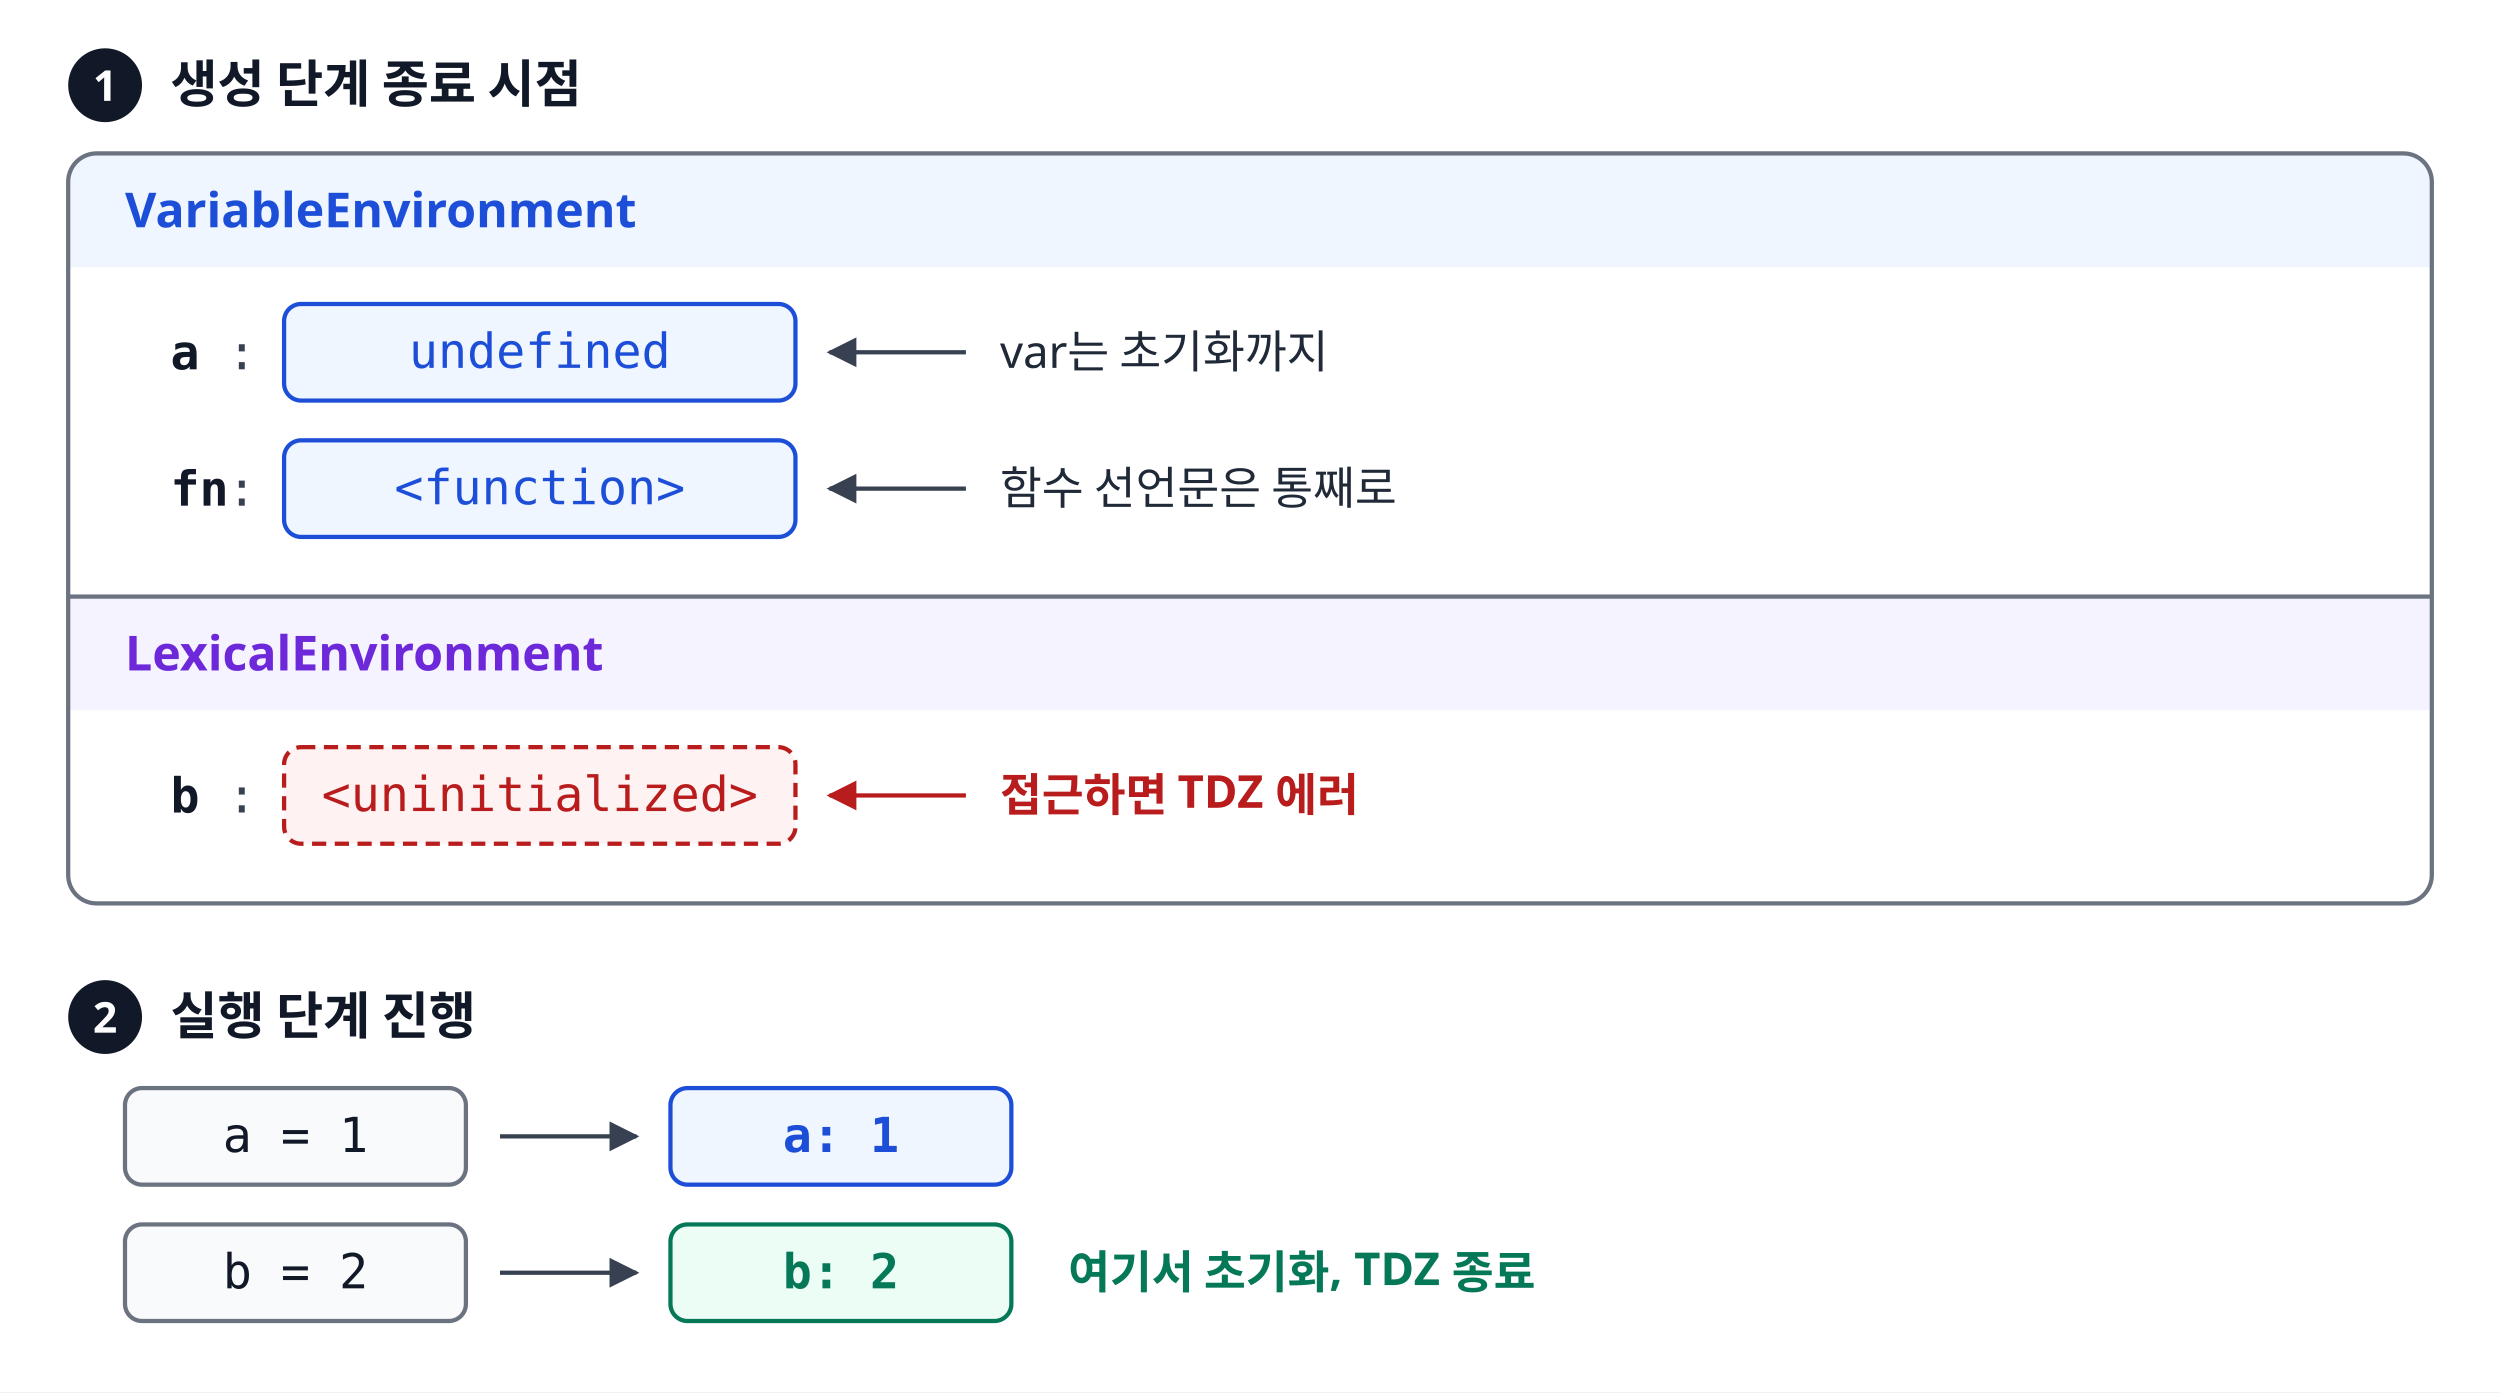
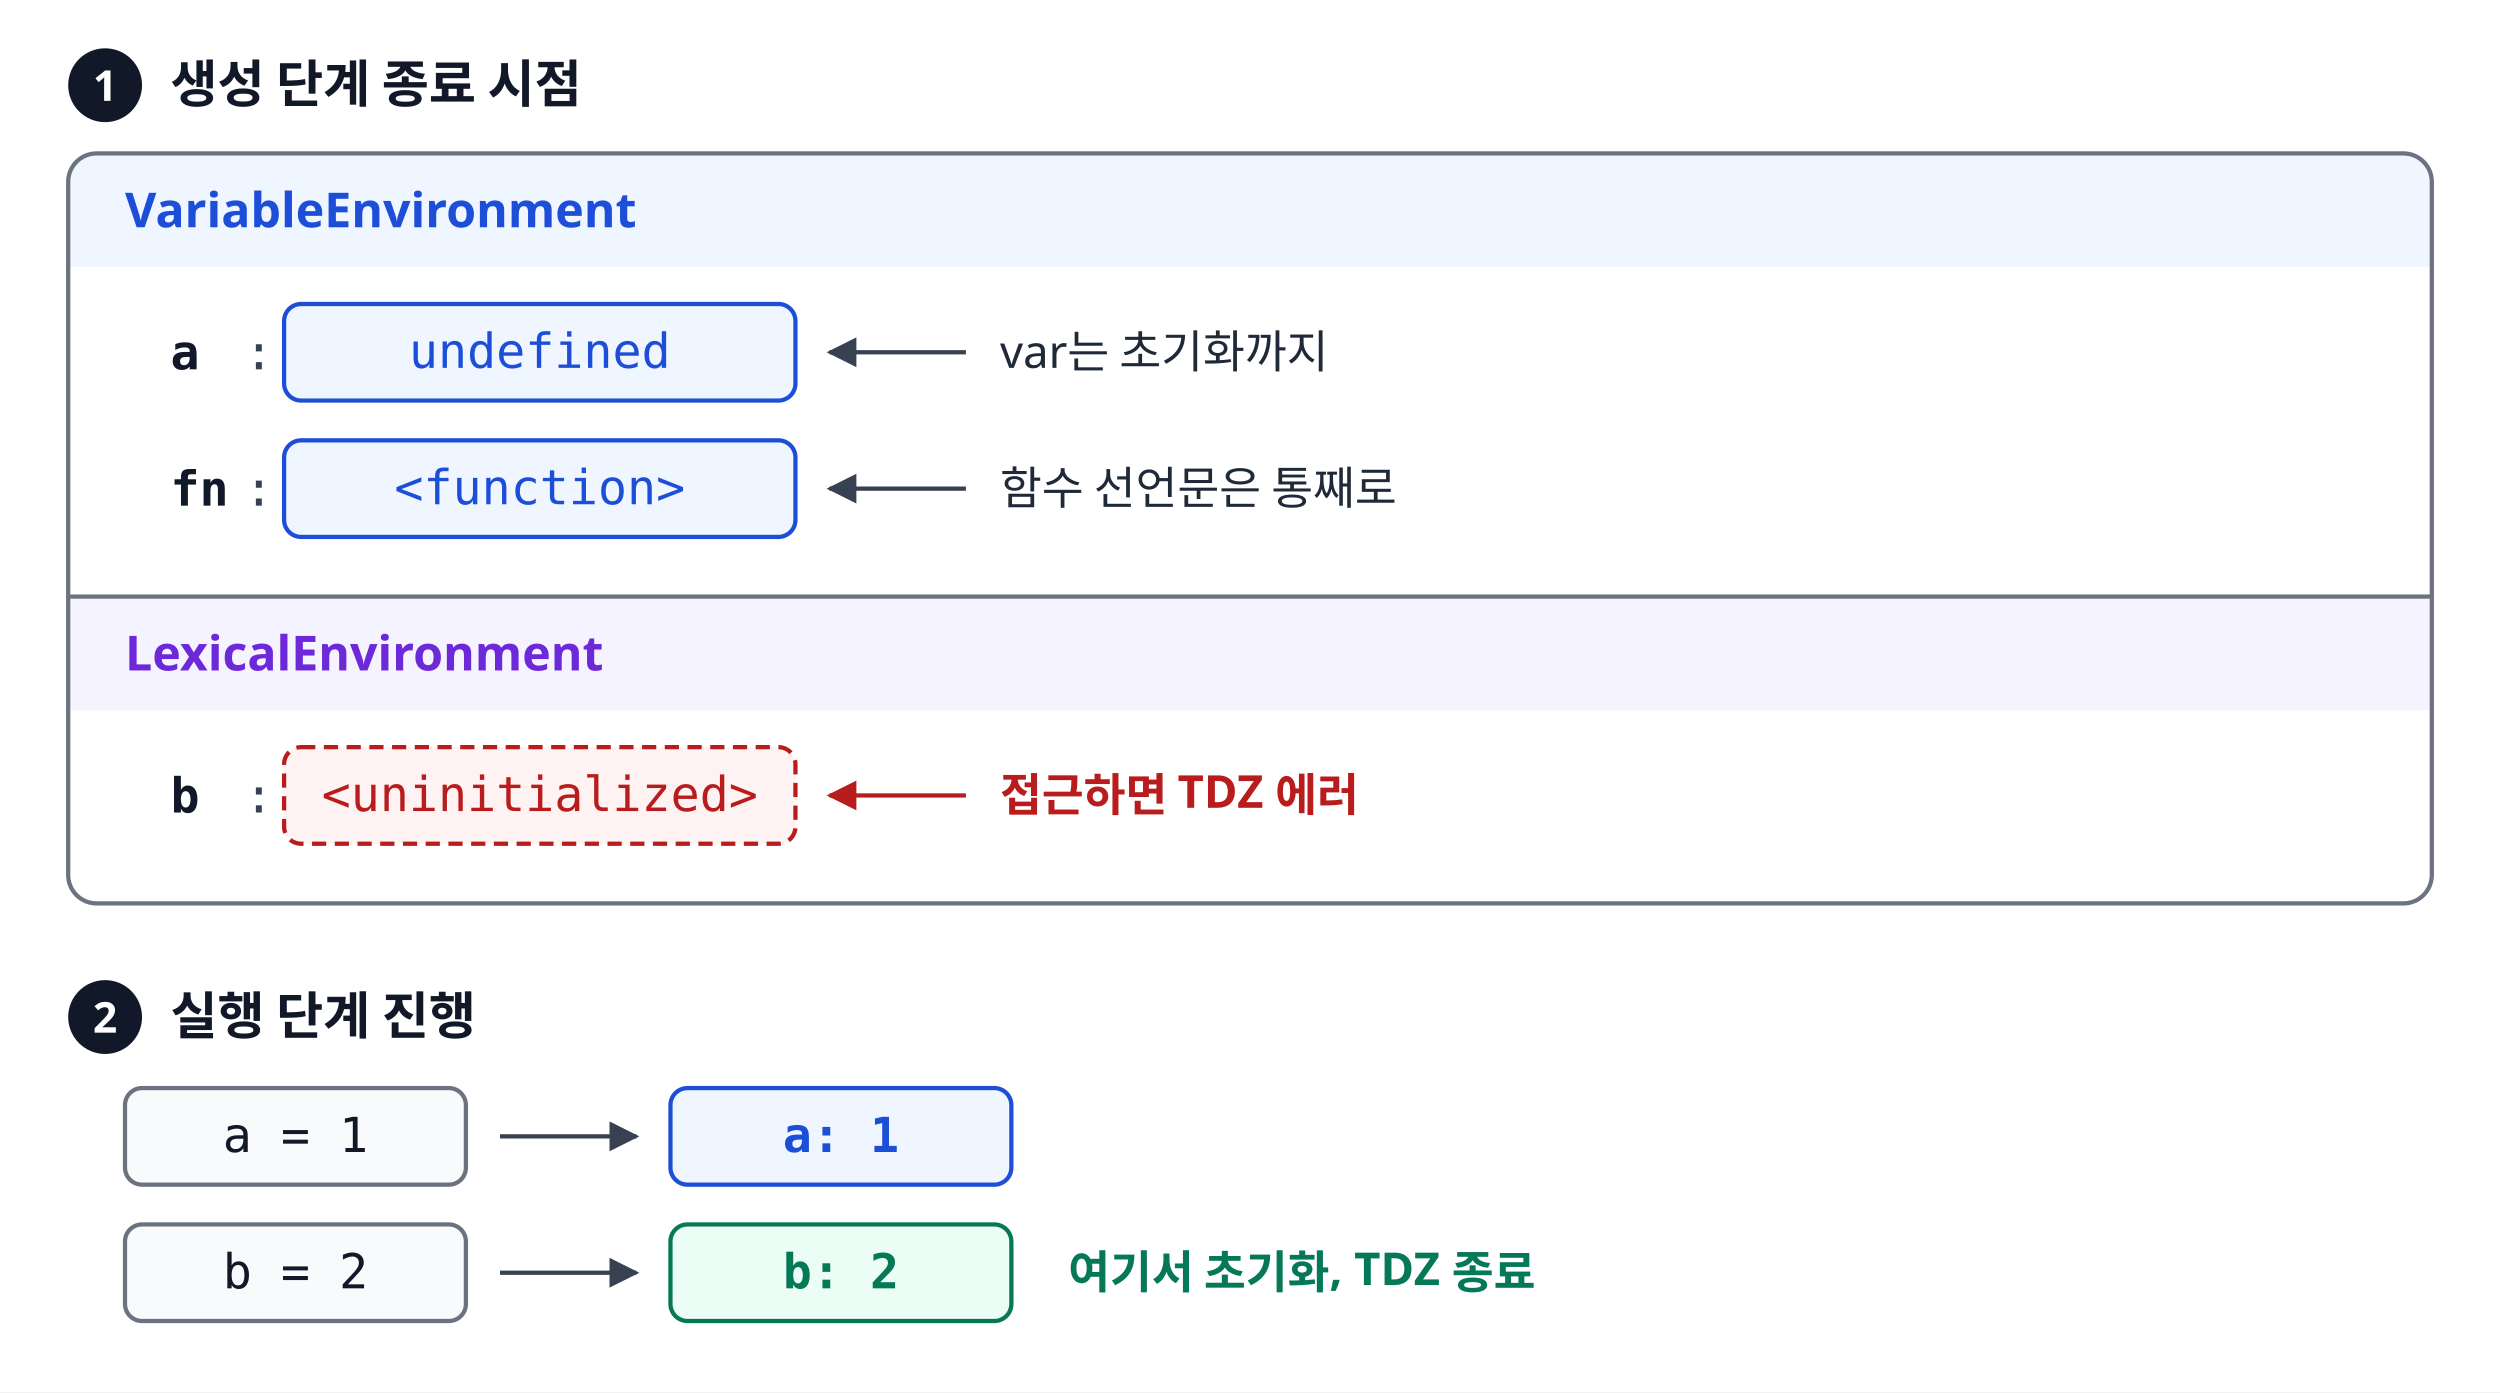
<svg xmlns="http://www.w3.org/2000/svg" viewBox="0 0 880 490" width="880" height="490" font-family="'Malgun Gothic','Apple SD Gothic Neo','Noto Sans KR','Segoe UI',sans-serif" role="img" aria-labelledby="t d">
  <defs>
    <marker id="ah-dark" viewBox="0 0 10 10" refX="9" refY="5" markerWidth="7" markerHeight="7" orient="auto">
      <path d="M0,0 L10,5 L0,10 z" fill="#374151" />
    </marker>
    <marker id="ah-red" viewBox="0 0 10 10" refX="9" refY="5" markerWidth="7" markerHeight="7" orient="auto">
      <path d="M0,0 L10,5 L0,10 z" fill="#b91c1c" />
    </marker>
  </defs>
  <rect width="880" height="490" fill="#ffffff" />
  <circle cx="37" cy="30" r="13" fill="#111827" />
  <text x="37" y="35.5" font-size="15" font-weight="bold" fill="#ffffff" text-anchor="middle">1</text>
  <text x="60" y="36" font-size="18" font-weight="bold" fill="#111827">생성 단계 종료 시점</text>
  <path d="M24,64 A10,10 0 0 1 34,54 L846,54 A10,10 0 0 1 856,64 L856,94 L24,94 Z" fill="#eff6ff" />
  <text x="44" y="80" font-size="17" font-weight="bold" fill="#1d4ed8">VariableEnvironment</text>
  <text x="60" y="130" font-size="17" font-weight="bold" fill="#111827" font-family="Consolas,'D2Coding',Menlo,'Malgun Gothic',monospace">a</text>
-   <text x="80" y="130" font-size="17" fill="#374151" font-family="Consolas,'D2Coding',Menlo,'Malgun Gothic',monospace">:</text>
+   <text x="86" y="130" font-size="17" fill="#374151" font-family="Consolas,'D2Coding',Menlo,'Malgun Gothic',monospace">:</text>
  <rect x="100" y="107" width="180" height="34" rx="6" fill="#eff6ff" stroke="#1d4ed8" stroke-width="1.5" />
  <text x="190" y="129.5" font-size="17" fill="#1d4ed8" text-anchor="middle" font-family="Consolas,'D2Coding',Menlo,'Malgun Gothic',monospace">undefined</text>
  <line x1="340" y1="124" x2="292" y2="124" stroke="#374151" stroke-width="1.5" marker-end="url(#ah-dark)" />
  <text x="352" y="129.5" font-size="16" fill="#1f2937">var는 초기화까지</text>
  <text x="60" y="178" font-size="17" font-weight="bold" fill="#111827" font-family="Consolas,'D2Coding',Menlo,'Malgun Gothic',monospace">fn</text>
-   <text x="80" y="178" font-size="17" fill="#374151" font-family="Consolas,'D2Coding',Menlo,'Malgun Gothic',monospace">:</text>
+   <text x="86" y="178" font-size="17" fill="#374151" font-family="Consolas,'D2Coding',Menlo,'Malgun Gothic',monospace">:</text>
  <rect x="100" y="155" width="180" height="34" rx="6" fill="#eff6ff" stroke="#1d4ed8" stroke-width="1.5" />
  <text x="190" y="177.5" font-size="17" fill="#1d4ed8" text-anchor="middle" font-family="Consolas,'D2Coding',Menlo,'Malgun Gothic',monospace">&lt;function&gt;</text>
  <line x1="340" y1="172" x2="292" y2="172" stroke="#374151" stroke-width="1.5" marker-end="url(#ah-dark)" />
  <text x="352" y="177.5" font-size="16" fill="#1f2937">함수 선언문은 통째로</text>
  <rect x="24" y="210" width="832" height="40" fill="#f5f3ff" />
  <line x1="24" y1="210" x2="856" y2="210" stroke="#6b7280" stroke-width="1.5" />
  <text x="44" y="236" font-size="17" font-weight="bold" fill="#6d28d9">LexicalEnvironment</text>
  <text x="60" y="286" font-size="17" font-weight="bold" fill="#111827" font-family="Consolas,'D2Coding',Menlo,'Malgun Gothic',monospace">b</text>
-   <text x="80" y="286" font-size="17" fill="#374151" font-family="Consolas,'D2Coding',Menlo,'Malgun Gothic',monospace">:</text>
+   <text x="86" y="286" font-size="17" fill="#374151" font-family="Consolas,'D2Coding',Menlo,'Malgun Gothic',monospace">:</text>
  <rect x="100" y="263" width="180" height="34" rx="6" fill="#fef2f2" stroke="#b91c1c" stroke-width="1.5" stroke-dasharray="5 3" />
  <text x="190" y="285.5" font-size="17" fill="#b91c1c" text-anchor="middle" font-family="Consolas,'D2Coding',Menlo,'Malgun Gothic',monospace">&lt;uninitialized&gt;</text>
  <line x1="340" y1="280" x2="292" y2="280" stroke="#b91c1c" stroke-width="1.5" marker-end="url(#ah-red)" />
  <text x="352" y="285.5" font-size="16" font-weight="bold" fill="#b91c1c">접근하면 TDZ 에러</text>
  <rect x="24" y="54" width="832" height="264" rx="10" fill="none" stroke="#6b7280" stroke-width="1.5" />
  <circle cx="37" cy="358" r="13" fill="#111827" />
  <text x="37" y="363.5" font-size="15" font-weight="bold" fill="#ffffff" text-anchor="middle">2</text>
  <text x="60" y="364" font-size="18" font-weight="bold" fill="#111827">실행 단계 진행</text>
  <rect x="44" y="383" width="120" height="34" rx="6" fill="#f9fafb" stroke="#6b7280" stroke-width="1.5" />
  <text x="104" y="405.5" font-size="17" fill="#111827" text-anchor="middle" font-family="Consolas,'D2Coding',Menlo,'Malgun Gothic',monospace">a = 1</text>
  <line x1="176" y1="400" x2="224" y2="400" stroke="#374151" stroke-width="1.5" marker-end="url(#ah-dark)" />
  <rect x="236" y="383" width="120" height="34" rx="6" fill="#eff6ff" stroke="#1d4ed8" stroke-width="1.5" />
  <text x="296" y="405.5" font-size="17" font-weight="bold" fill="#1d4ed8" text-anchor="middle" font-family="Consolas,'D2Coding',Menlo,'Malgun Gothic',monospace">a: 1</text>
  <rect x="44" y="431" width="120" height="34" rx="6" fill="#f9fafb" stroke="#6b7280" stroke-width="1.5" />
  <text x="104" y="453.5" font-size="17" fill="#111827" text-anchor="middle" font-family="Consolas,'D2Coding',Menlo,'Malgun Gothic',monospace">b = 2</text>
  <line x1="176" y1="448" x2="224" y2="448" stroke="#374151" stroke-width="1.5" marker-end="url(#ah-dark)" />
  <rect x="236" y="431" width="120" height="34" rx="6" fill="#ecfdf5" stroke="#047857" stroke-width="1.5" />
  <text x="296" y="453.5" font-size="17" font-weight="bold" fill="#047857" text-anchor="middle" font-family="Consolas,'D2Coding',Menlo,'Malgun Gothic',monospace">b: 2</text>
  <text x="376" y="453.5" font-size="16" font-weight="bold" fill="#047857">여기서 초기화, TDZ 종료</text>
</svg>
